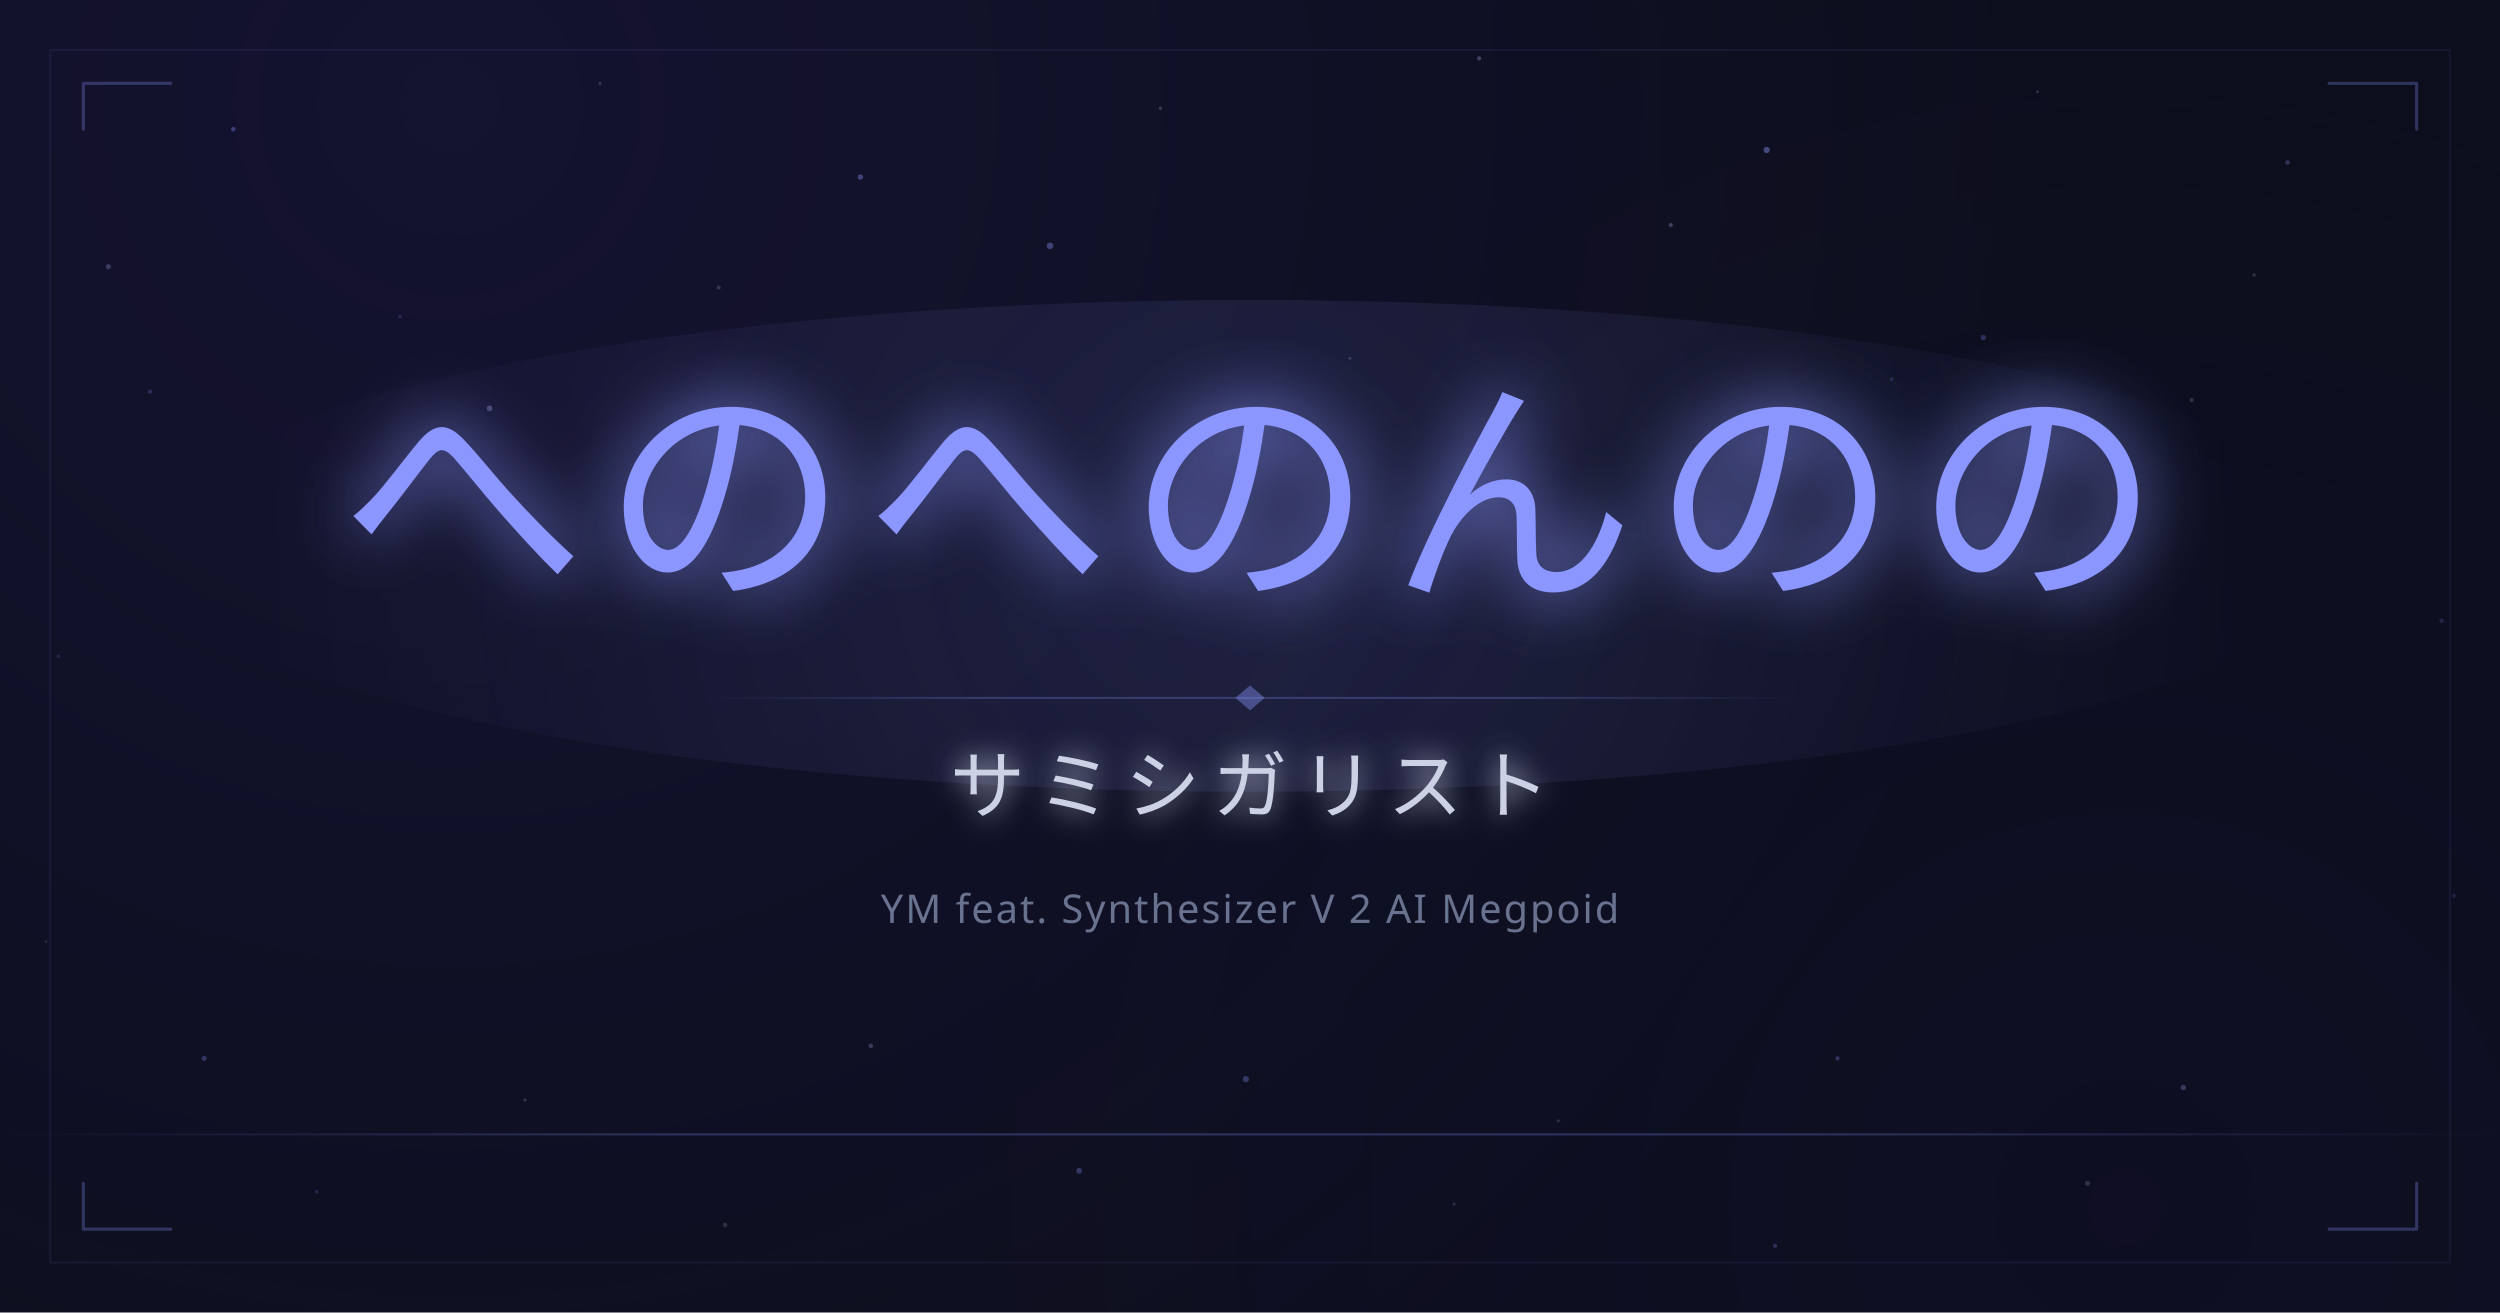
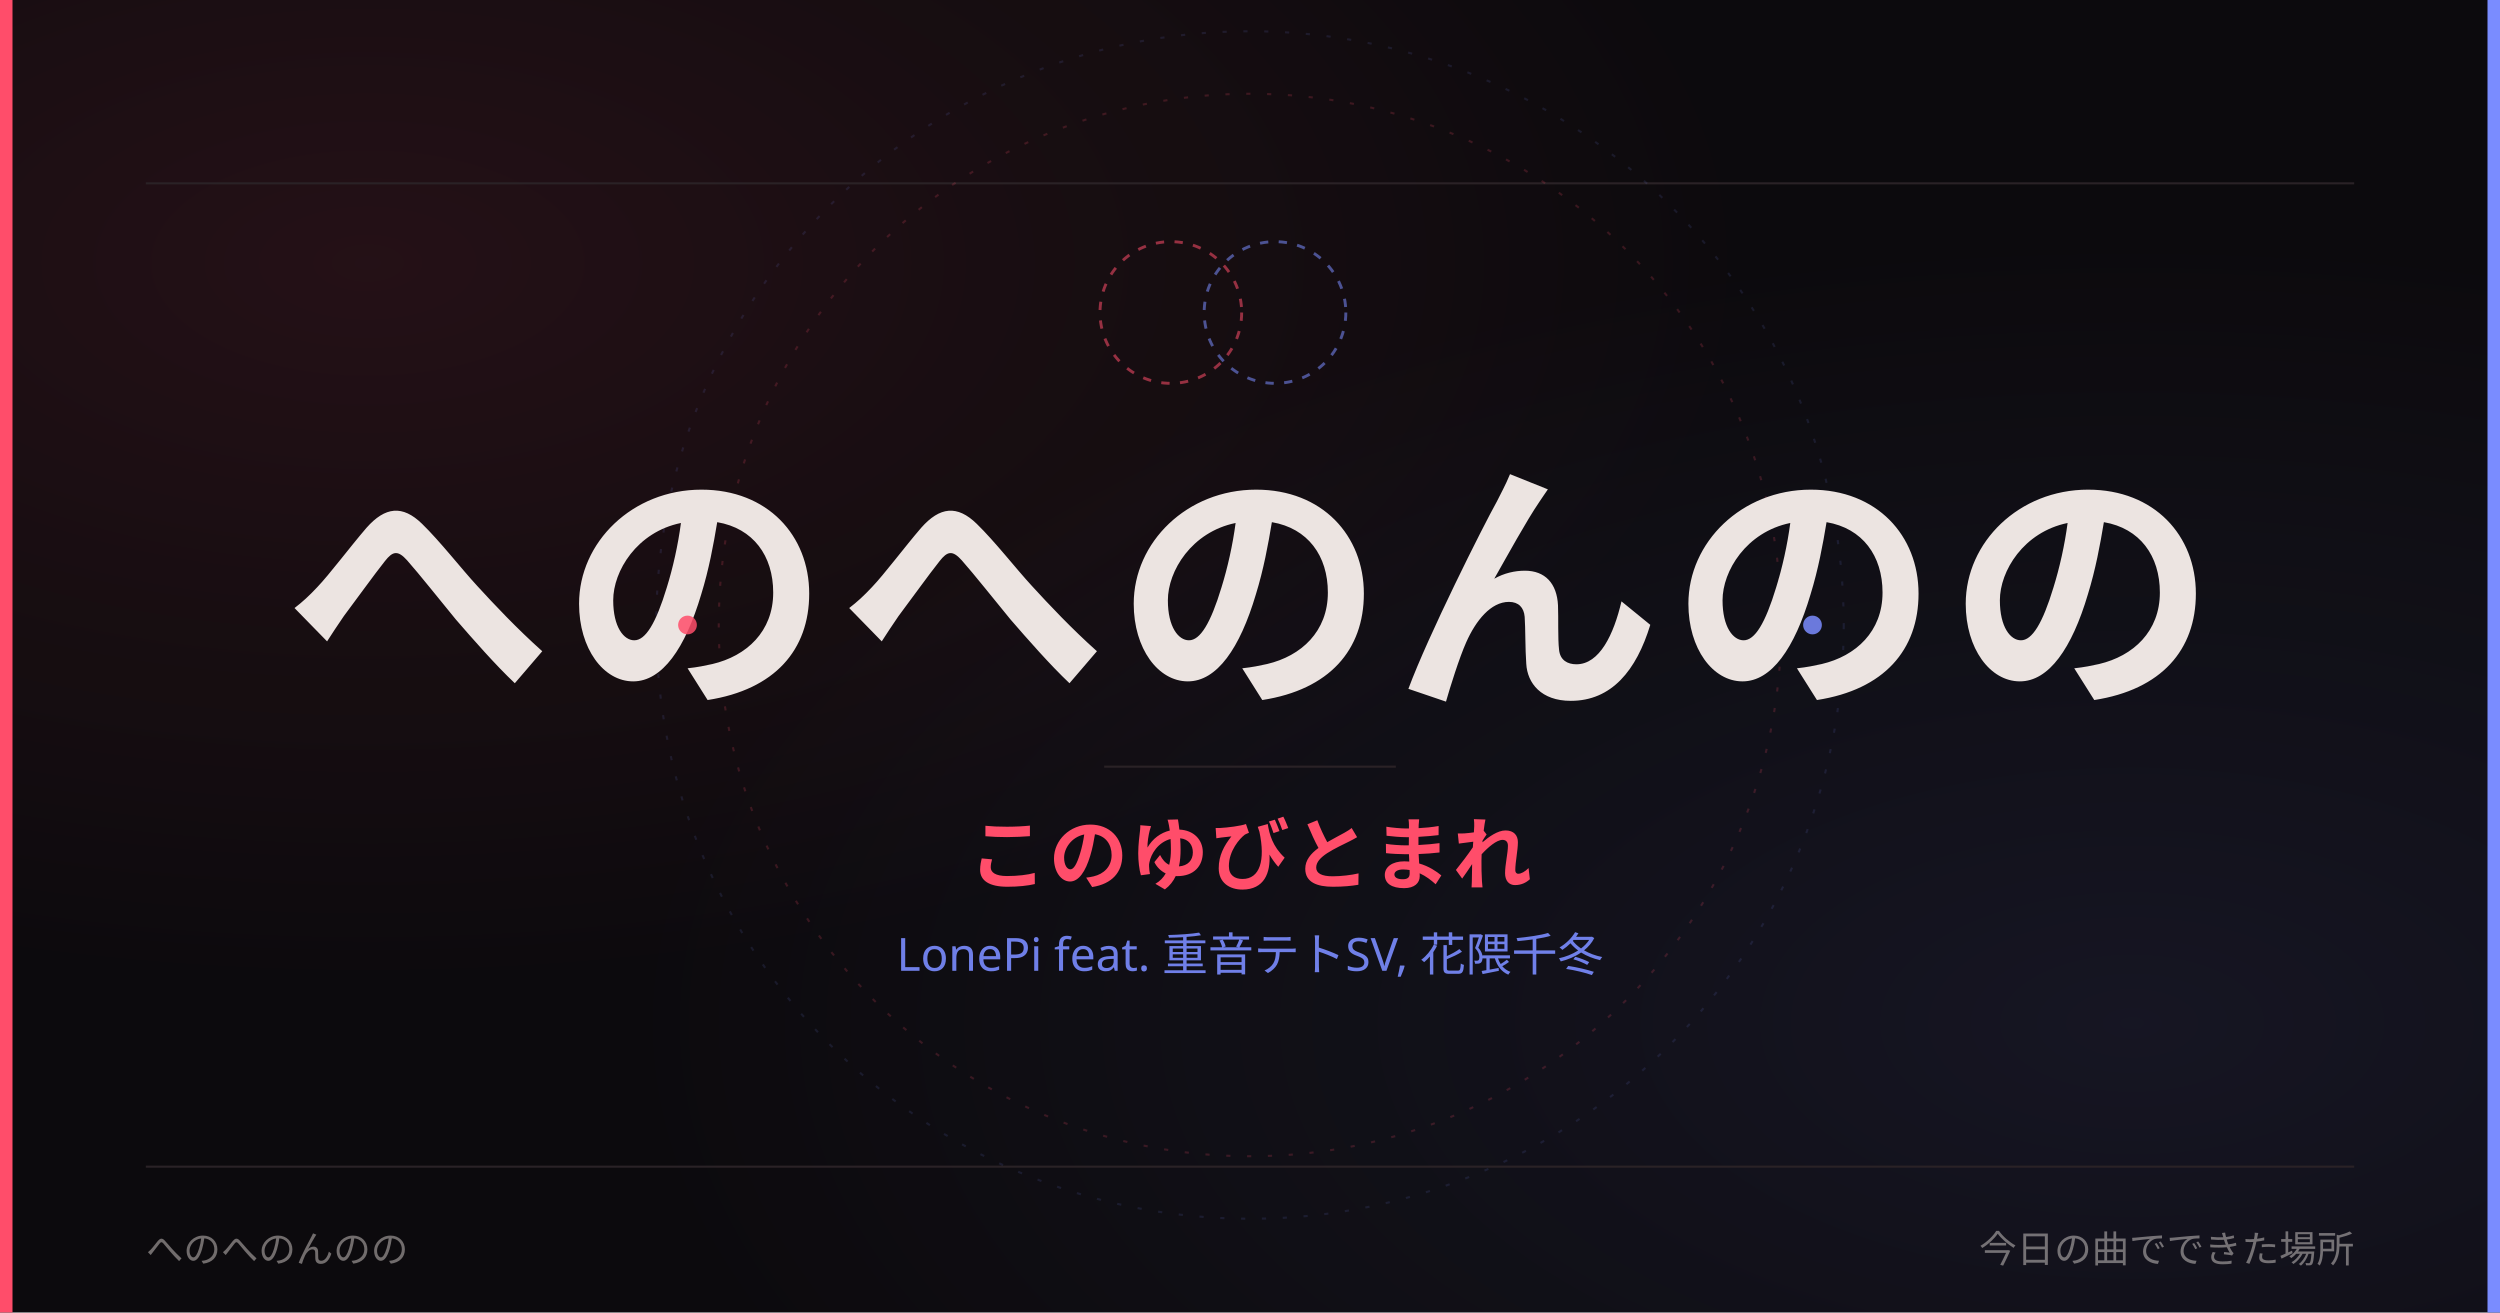
<svg xmlns="http://www.w3.org/2000/svg" width="1200" height="630" viewBox="0 0 1200 630">
  <defs>
-     <radialGradient id="a1" cx="216" cy="50" r="780" gradientUnits="userSpaceOnUse">
-       <stop offset="0%" stop-color="#4632af" stop-opacity="0.14" />
-       <stop offset="100%" stop-color="#4632af" stop-opacity="0" />
+     <radialGradient id="g1" cx="15%" cy="20%" r="55%">
+       <stop offset="0%" stop-color="#ff4d6a" stop-opacity="0.10" />
+       <stop offset="100%" stop-color="#ff4d6a" stop-opacity="0" />
    </radialGradient>
-     <radialGradient id="a2" cx="1020" cy="580" r="620" gradientUnits="userSpaceOnUse">
-       <stop offset="0%" stop-color="#1e145a" stop-opacity="0.12" />
-       <stop offset="100%" stop-color="#1e145a" stop-opacity="0" />
+     <radialGradient id="g2" cx="85%" cy="78%" r="60%">
+       <stop offset="0%" stop-color="#7a8cff" stop-opacity="0.09" />
+       <stop offset="100%" stop-color="#7a8cff" stop-opacity="0" />
    </radialGradient>
-     <radialGradient id="halo" cx="600" cy="262" r="480" gradientUnits="userSpaceOnUse">
-       <stop offset="0%" stop-color="#8b96ff" stop-opacity="0.13" />
-       <stop offset="100%" stop-color="#8b96ff" stop-opacity="0" />
+     <radialGradient id="ringfade" cx="50%" cy="50%" r="50%">
+       <stop offset="0%" stop-color="#0c0a0d" stop-opacity="0" />
+       <stop offset="100%" stop-color="#0c0a0d" stop-opacity="0" />
    </radialGradient>
-     <linearGradient id="sweep" x1="0" y1="0" x2="1200" y2="0" gradientUnits="userSpaceOnUse">
-       <stop offset="0%" stop-color="#8b96ff" stop-opacity="0" />
-       <stop offset="28%" stop-color="#8b96ff" stop-opacity="0.52" />
-       <stop offset="72%" stop-color="#8b96ff" stop-opacity="0.52" />
-       <stop offset="100%" stop-color="#8b96ff" stop-opacity="0" />
-     </linearGradient>
-     <linearGradient id="sep" x1="340" y1="0" x2="860" y2="0" gradientUnits="userSpaceOnUse">
-       <stop offset="0%" stop-color="#8b96ff" stop-opacity="0" />
-       <stop offset="25%" stop-color="#8b96ff" stop-opacity="0.24" />
-       <stop offset="75%" stop-color="#8b96ff" stop-opacity="0.24" />
-       <stop offset="100%" stop-color="#8b96ff" stop-opacity="0" />
-     </linearGradient>
-     <filter id="gl" x="-16%" y="-72%" width="132%" height="244%">
-       <feGaussianBlur in="SourceGraphic" stdDeviation="16" result="b" />
-       <feMerge>
-         <feMergeNode in="b" />
-         <feMergeNode in="SourceGraphic" />
-       </feMerge>
-     </filter>
-     <filter id="gs" x="-14%" y="-90%" width="128%" height="280%">
-       <feGaussianBlur in="SourceGraphic" stdDeviation="7" result="b" />
-       <feMerge>
-         <feMergeNode in="b" />
-         <feMergeNode in="SourceGraphic" />
-       </feMerge>
-     </filter>
  </defs>
-   <rect width="1200" height="630" fill="#0c0e1c" />
-   <rect width="1200" height="630" fill="url(#a1)" />
-   <rect width="1200" height="630" fill="url(#a2)" />
-   <circle cx="112" cy="62" r="1.1" fill="#8b96ff" fill-opacity="0.33" />
-   <circle cx="288" cy="40" r="0.7" fill="#cdd1e5" fill-opacity="0.21" />
-   <circle cx="413" cy="85" r="1.3" fill="#8b96ff" fill-opacity="0.36" />
-   <circle cx="557" cy="52" r="0.8" fill="#cdd1e5" fill-opacity="0.22" />
-   <circle cx="710" cy="28" r="1.0" fill="#b0b9ff" fill-opacity="0.30" />
-   <circle cx="848" cy="72" r="1.5" fill="#8b96ff" fill-opacity="0.42" />
-   <circle cx="978" cy="44" r="0.7" fill="#cdd1e5" fill-opacity="0.18" />
-   <circle cx="1098" cy="78" r="1.1" fill="#8b96ff" fill-opacity="0.28" />
-   <circle cx="52" cy="128" r="1.2" fill="#b0b9ff" fill-opacity="0.26" />
-   <circle cx="192" cy="152" r="0.8" fill="#8b96ff" fill-opacity="0.20" />
-   <circle cx="345" cy="138" r="1.0" fill="#cdd1e5" fill-opacity="0.18" />
-   <circle cx="504" cy="118" r="1.6" fill="#8b96ff" fill-opacity="0.36" />
-   <circle cx="648" cy="172" r="0.7" fill="#cdd1e5" fill-opacity="0.20" />
-   <circle cx="802" cy="108" r="1.0" fill="#b0b9ff" fill-opacity="0.28" />
-   <circle cx="952" cy="162" r="1.3" fill="#8b96ff" fill-opacity="0.25" />
-   <circle cx="1082" cy="132" r="0.8" fill="#cdd1e5" fill-opacity="0.18" />
-   <circle cx="72" cy="188" r="1.0" fill="#8b96ff" fill-opacity="0.22" />
-   <circle cx="235" cy="196" r="1.4" fill="#b0b9ff" fill-opacity="0.30" />
-   <circle cx="908" cy="182" r="0.8" fill="#8b96ff" fill-opacity="0.20" />
-   <circle cx="1052" cy="192" r="1.0" fill="#cdd1e5" fill-opacity="0.18" />
-   <circle cx="28" cy="315" r="0.9" fill="#8b96ff" fill-opacity="0.14" />
-   <circle cx="1172" cy="298" r="1.1" fill="#8b96ff" fill-opacity="0.17" />
-   <circle cx="22" cy="452" r="0.7" fill="#cdd1e5" fill-opacity="0.11" />
-   <circle cx="1178" cy="430" r="0.9" fill="#8b96ff" fill-opacity="0.14" />
-   <circle cx="98" cy="508" r="1.2" fill="#8b96ff" fill-opacity="0.28" />
-   <circle cx="252" cy="528" r="0.8" fill="#cdd1e5" fill-opacity="0.18" />
-   <circle cx="418" cy="502" r="1.1" fill="#b0b9ff" fill-opacity="0.25" />
-   <circle cx="598" cy="518" r="1.5" fill="#8b96ff" fill-opacity="0.30" />
-   <circle cx="748" cy="538" r="0.7" fill="#cdd1e5" fill-opacity="0.18" />
-   <circle cx="882" cy="508" r="1.0" fill="#8b96ff" fill-opacity="0.28" />
-   <circle cx="1048" cy="522" r="1.3" fill="#b0b9ff" fill-opacity="0.25" />
-   <circle cx="152" cy="572" r="0.8" fill="#8b96ff" fill-opacity="0.20" />
-   <circle cx="348" cy="588" r="1.1" fill="#cdd1e5" fill-opacity="0.18" />
-   <circle cx="518" cy="562" r="1.4" fill="#8b96ff" fill-opacity="0.30" />
-   <circle cx="698" cy="578" r="0.7" fill="#b0b9ff" fill-opacity="0.20" />
-   <circle cx="852" cy="598" r="1.0" fill="#8b96ff" fill-opacity="0.25" />
-   <circle cx="1002" cy="568" r="1.2" fill="#cdd1e5" fill-opacity="0.18" />
-   <rect x="24" y="24" width="1152" height="582" fill="none" stroke="#8b96ff" stroke-opacity="0.07" stroke-width="1" />
-   <path d="M40 62 L40 40 L82 40" fill="none" stroke="#8b96ff" stroke-opacity="0.28" stroke-width="1.5" stroke-linecap="round" stroke-linejoin="round" />
-   <path d="M1160 62 L1160 40 L1118 40" fill="none" stroke="#8b96ff" stroke-opacity="0.28" stroke-width="1.5" stroke-linecap="round" stroke-linejoin="round" />
-   <path d="M40 568 L40 590 L82 590" fill="none" stroke="#8b96ff" stroke-opacity="0.28" stroke-width="1.5" stroke-linecap="round" stroke-linejoin="round" />
-   <path d="M1160 568 L1160 590 L1118 590" fill="none" stroke="#8b96ff" stroke-opacity="0.28" stroke-width="1.5" stroke-linecap="round" stroke-linejoin="round" />
-   <ellipse cx="600" cy="262" rx="530" ry="118" fill="url(#halo)" />
-   <text x="600" y="280" text-anchor="middle" font-family="serif" font-size="118" fill="#8b96ff" filter="url(#gl)" letter-spacing="8">へのへのんのの</text>
-   <line x1="340" y1="335" x2="860" y2="335" stroke="url(#sep)" stroke-width="1" />
-   <polygon points="600,329 607,335 600,341 593,335" fill="#8b96ff" fill-opacity="0.40" />
-   <text x="600" y="390" text-anchor="middle" font-family="serif" font-size="36" fill="#cdd1e5" filter="url(#gs)" letter-spacing="6">サミシガリスト</text>
-   <text x="600" y="443" text-anchor="middle" font-family="sans-serif" font-size="19" fill="#69728f" letter-spacing="1">YM feat. Synthesizer V 2 AI Megpoid</text>
-   <rect x="0" y="544" width="1200" height="1" fill="url(#sweep)" opacity="0.50" />
+   <rect x="0" y="0" width="1200" height="630" fill="#0c0a0d" />
+   <rect x="0" y="0" width="1200" height="630" fill="url(#g1)" />
+   <rect x="0" y="0" width="1200" height="630" fill="url(#g2)" />
+   <rect x="0" y="0" width="6" height="630" fill="#ff4d6a" />
+   <rect x="1194" y="0" width="6" height="630" fill="#7a8cff" />
+   <line x1="70" y1="88" x2="1130" y2="88" stroke="#2a2226" stroke-width="1" />
+   <line x1="70" y1="560" x2="1130" y2="560" stroke="#2a2226" stroke-width="1" />
+   <circle cx="562" cy="150" r="34" fill="none" stroke="#ff4d6a" stroke-width="1.4" stroke-dasharray="4 5" opacity="0.55" />
+   <circle cx="612" cy="150" r="34" fill="none" stroke="#7a8cff" stroke-width="1.4" stroke-dasharray="4 5" opacity="0.55" />
+   <circle cx="600" cy="300" r="255" fill="none" stroke="#ff4d6a" stroke-width="1" stroke-dasharray="2 8" opacity="0.18" />
+   <circle cx="600" cy="300" r="285" fill="none" stroke="#7a8cff" stroke-width="1" stroke-dasharray="2 8" opacity="0.12" />
+   <text x="600" y="330" text-anchor="middle" font-family="serif" font-size="128" font-weight="700" fill="#ece4e1" style="letter-spacing:0.04em">へのへのんのの</text>
+   <circle cx="330" cy="300" r="4.5" fill="#ff4d6a" opacity="0.85" />
+   <circle cx="870" cy="300" r="4.5" fill="#7a8cff" opacity="0.85" />
+   <line x1="530" y1="368" x2="670" y2="368" stroke="#2a2226" stroke-width="1" />
+   <text x="600" y="424" text-anchor="middle" font-family="sans-serif" font-size="38" font-weight="600" fill="#ff4d6a" style="letter-spacing:0.02em">このゆびとまれ</text>
+   <text x="600" y="466" text-anchor="middle" font-family="sans-serif" font-size="22" fill="#7a8cff" opacity="0.9">LonePi feat. 重音テトSV, 花隈千冬</text>
+   <text x="70" y="606" font-family="sans-serif" font-size="18" fill="#ece4e1" opacity="0.45">へのへのんのの</text>
+   <text x="1130" y="606" text-anchor="end" font-family="sans-serif" font-size="18" fill="#ece4e1" opacity="0.45">今日の曲でできた場所</text>
</svg>
